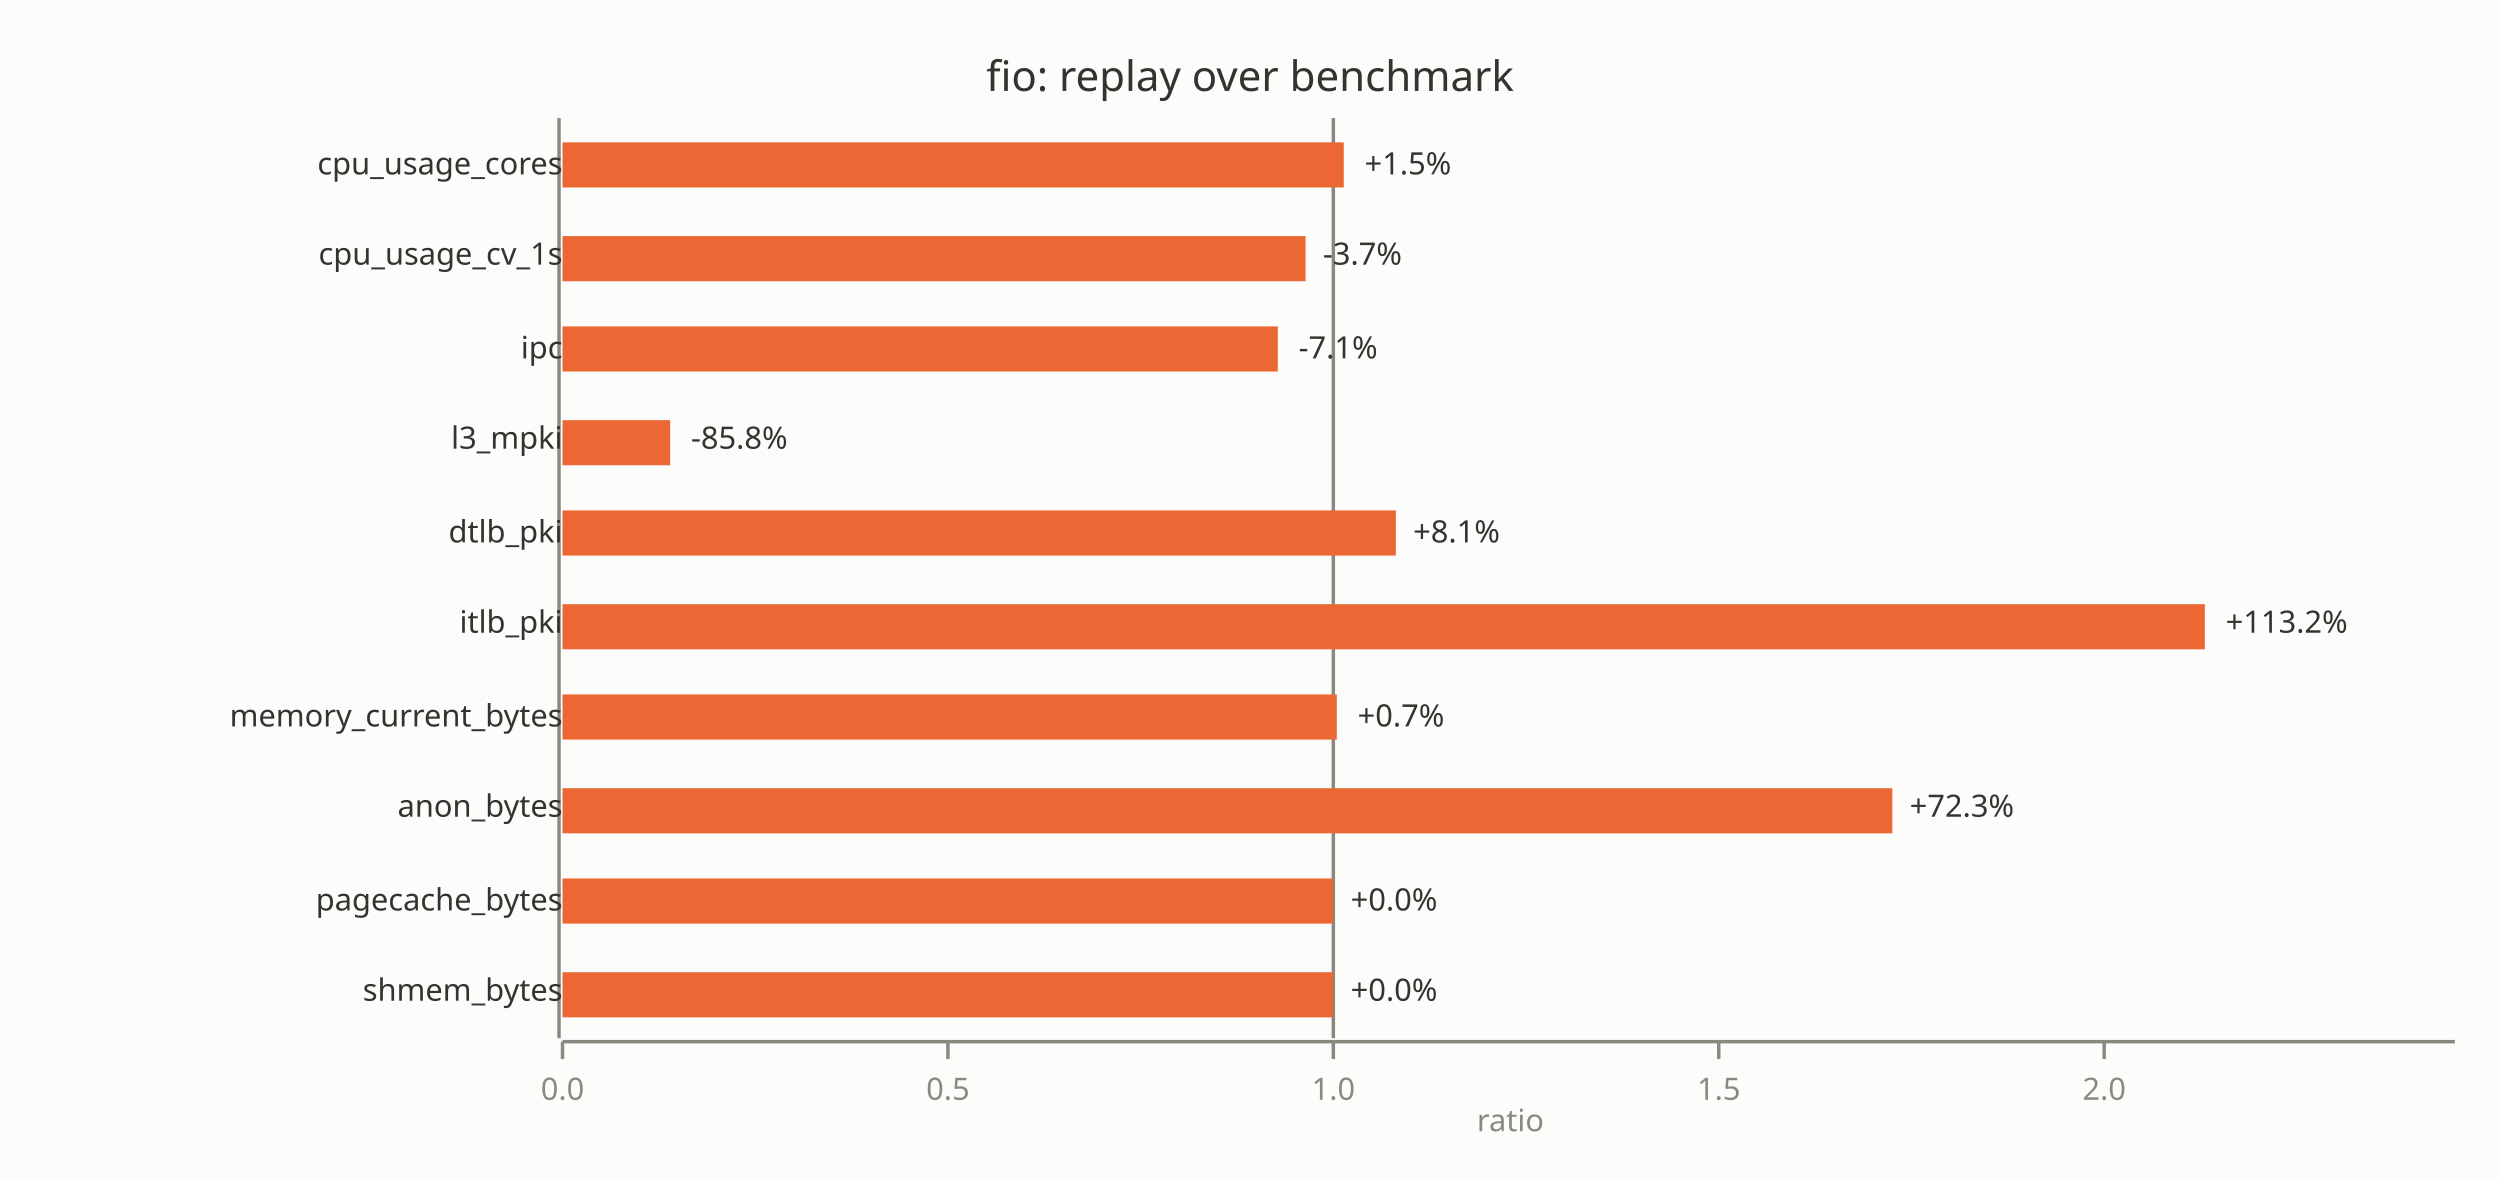
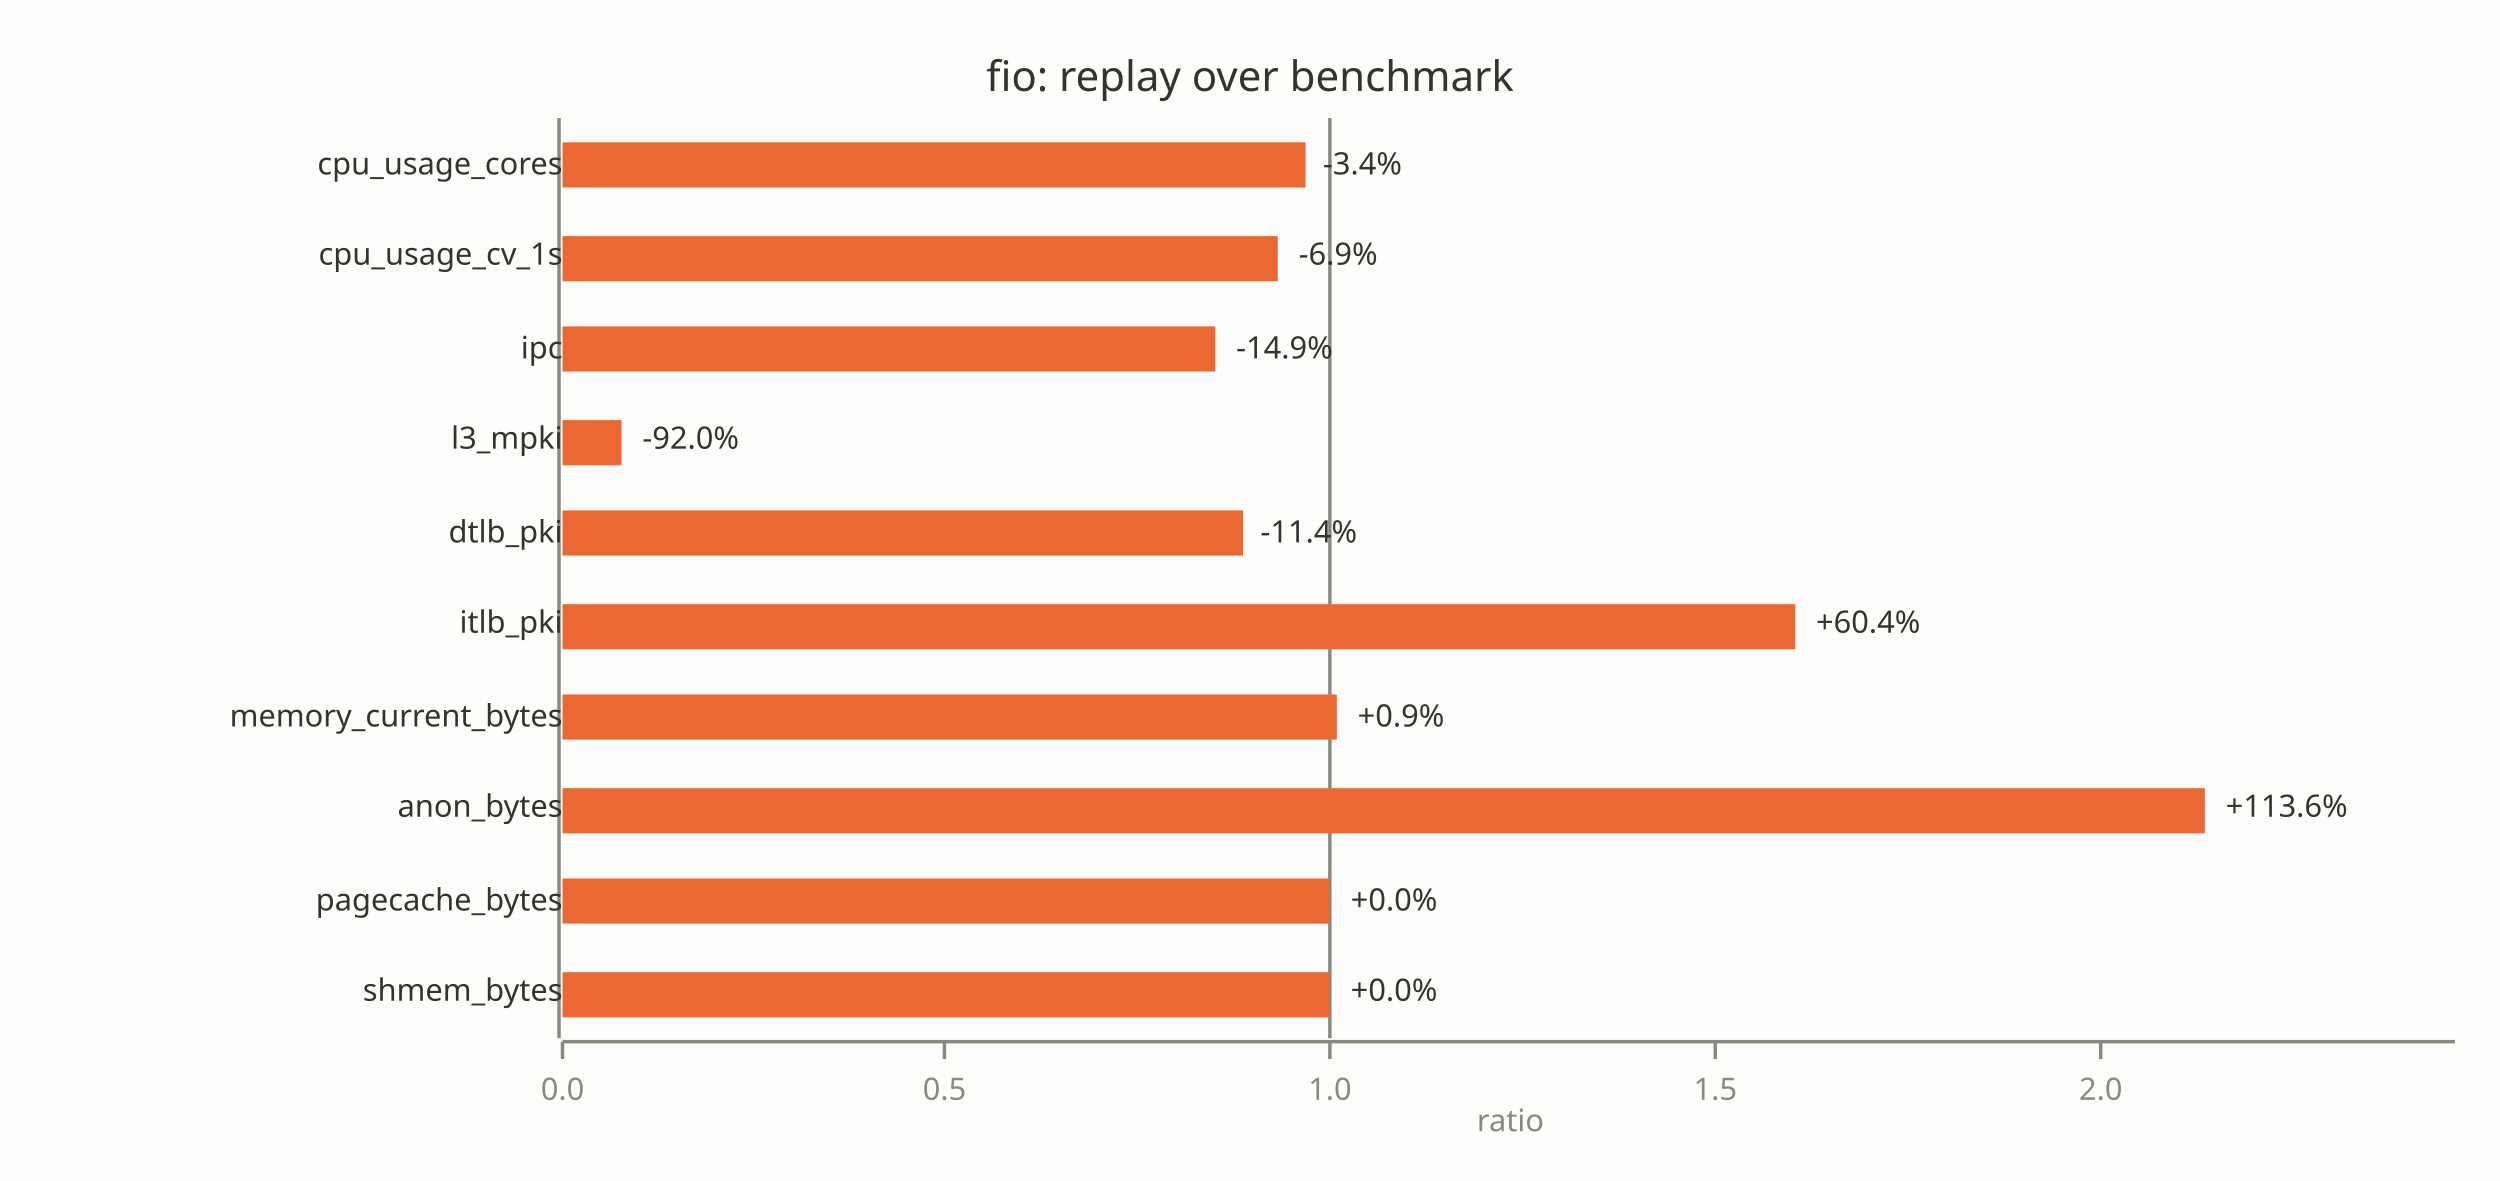
<svg xmlns="http://www.w3.org/2000/svg" width="720" height="340" viewBox="0 0 720 340">
  <rect x="0" y="0" width="720" height="340" opacity="1" fill="#FCFCFB" stroke="none" />
  <text x="360" y="17" dy="0.76em" text-anchor="middle" font-family="sans-serif" font-size="12.097" opacity="1" fill="#333330">
fio: replay over benchmark
</text>
  <text x="435" y="328" dy="-0.5ex" text-anchor="middle" font-family="sans-serif" font-size="8.871" opacity="1" fill="#8A8980">
ratio
</text>
  <polyline fill="none" opacity="1" stroke="#8A8980" stroke-width="1" points="161,34 161,299 " />
  <polyline fill="none" opacity="1" stroke="#8A8980" stroke-width="1" points="162,300 707,300 " />
  <text x="162" y="310" dy="0.76em" text-anchor="middle" font-family="sans-serif" font-size="8.871" opacity="1" fill="#8A8980">
0.0
</text>
  <polyline fill="none" opacity="1" stroke="#8A8980" stroke-width="1" points="162,300 162,305 " />
-   <text x="273" y="310" dy="0.76em" text-anchor="middle" font-family="sans-serif" font-size="8.871" opacity="1" fill="#8A8980">
+   <text x="272" y="310" dy="0.76em" text-anchor="middle" font-family="sans-serif" font-size="8.871" opacity="1" fill="#8A8980">
0.5
</text>
-   <polyline fill="none" opacity="1" stroke="#8A8980" stroke-width="1" points="273,300 273,305 " />
-   <text x="384" y="310" dy="0.76em" text-anchor="middle" font-family="sans-serif" font-size="8.871" opacity="1" fill="#8A8980">
+   <polyline fill="none" opacity="1" stroke="#8A8980" stroke-width="1" points="272,300 272,305 " />
+   <text x="383" y="310" dy="0.76em" text-anchor="middle" font-family="sans-serif" font-size="8.871" opacity="1" fill="#8A8980">
1.0
</text>
-   <polyline fill="none" opacity="1" stroke="#8A8980" stroke-width="1" points="384,300 384,305 " />
-   <text x="495" y="310" dy="0.76em" text-anchor="middle" font-family="sans-serif" font-size="8.871" opacity="1" fill="#8A8980">
+   <polyline fill="none" opacity="1" stroke="#8A8980" stroke-width="1" points="383,300 383,305 " />
+   <text x="494" y="310" dy="0.76em" text-anchor="middle" font-family="sans-serif" font-size="8.871" opacity="1" fill="#8A8980">
1.5
</text>
-   <polyline fill="none" opacity="1" stroke="#8A8980" stroke-width="1" points="495,300 495,305 " />
-   <text x="606" y="310" dy="0.76em" text-anchor="middle" font-family="sans-serif" font-size="8.871" opacity="1" fill="#8A8980">
+   <polyline fill="none" opacity="1" stroke="#8A8980" stroke-width="1" points="494,300 494,305 " />
+   <text x="605" y="310" dy="0.76em" text-anchor="middle" font-family="sans-serif" font-size="8.871" opacity="1" fill="#8A8980">
2.0
</text>
-   <polyline fill="none" opacity="1" stroke="#8A8980" stroke-width="1" points="606,300 606,305 " />
-   <polyline fill="none" opacity="1" stroke="#8A8980" stroke-width="1" points="384,299 384,34 " />
-   <rect x="162" y="41" width="225" height="13" opacity="1" fill="#EB6834" stroke="none" />
+   <polyline fill="none" opacity="1" stroke="#8A8980" stroke-width="1" points="605,300 605,305 " />
+   <polyline fill="none" opacity="1" stroke="#8A8980" stroke-width="1" points="383,299 383,34 " />
+   <rect x="162" y="41" width="214" height="13" opacity="1" fill="#EB6834" stroke="none" />
  <text x="162" y="48" dy="0.5ex" text-anchor="end" font-family="sans-serif" font-size="8.871" opacity="1" fill="#333330">
cpu_usage_cores
</text>
-   <text x="393" y="48" dy="0.5ex" text-anchor="start" font-family="sans-serif" font-size="8.871" opacity="1" fill="#333330">
- +1.5%
+   <text x="381" y="48" dy="0.5ex" text-anchor="start" font-family="sans-serif" font-size="8.871" opacity="1" fill="#333330">
+ -3.4%
</text>
-   <rect x="162" y="68" width="214" height="13" opacity="1" fill="#EB6834" stroke="none" />
+   <rect x="162" y="68" width="206" height="13" opacity="1" fill="#EB6834" stroke="none" />
  <text x="162" y="74" dy="0.5ex" text-anchor="end" font-family="sans-serif" font-size="8.871" opacity="1" fill="#333330">
cpu_usage_cv_1s
</text>
-   <text x="381" y="74" dy="0.5ex" text-anchor="start" font-family="sans-serif" font-size="8.871" opacity="1" fill="#333330">
- -3.7%
+   <text x="374" y="74" dy="0.5ex" text-anchor="start" font-family="sans-serif" font-size="8.871" opacity="1" fill="#333330">
+ -6.9%
</text>
-   <rect x="162" y="94" width="206" height="13" opacity="1" fill="#EB6834" stroke="none" />
+   <rect x="162" y="94" width="188" height="13" opacity="1" fill="#EB6834" stroke="none" />
  <text x="162" y="101" dy="0.5ex" text-anchor="end" font-family="sans-serif" font-size="8.871" opacity="1" fill="#333330">
ipc
</text>
-   <text x="374" y="101" dy="0.5ex" text-anchor="start" font-family="sans-serif" font-size="8.871" opacity="1" fill="#333330">
- -7.1%
+   <text x="356" y="101" dy="0.5ex" text-anchor="start" font-family="sans-serif" font-size="8.871" opacity="1" fill="#333330">
+ -14.9%
</text>
-   <rect x="162" y="121" width="31" height="13" opacity="1" fill="#EB6834" stroke="none" />
+   <rect x="162" y="121" width="17" height="13" opacity="1" fill="#EB6834" stroke="none" />
  <text x="162" y="127" dy="0.5ex" text-anchor="end" font-family="sans-serif" font-size="8.871" opacity="1" fill="#333330">
l3_mpki
</text>
-   <text x="199" y="127" dy="0.5ex" text-anchor="start" font-family="sans-serif" font-size="8.871" opacity="1" fill="#333330">
- -85.8%
+   <text x="185" y="127" dy="0.5ex" text-anchor="start" font-family="sans-serif" font-size="8.871" opacity="1" fill="#333330">
+ -92.0%
</text>
-   <rect x="162" y="147" width="240" height="13" opacity="1" fill="#EB6834" stroke="none" />
+   <rect x="162" y="147" width="196" height="13" opacity="1" fill="#EB6834" stroke="none" />
  <text x="162" y="154" dy="0.5ex" text-anchor="end" font-family="sans-serif" font-size="8.871" opacity="1" fill="#333330">
dtlb_pki
</text>
-   <text x="407" y="154" dy="0.5ex" text-anchor="start" font-family="sans-serif" font-size="8.871" opacity="1" fill="#333330">
- +8.1%
+   <text x="363" y="154" dy="0.5ex" text-anchor="start" font-family="sans-serif" font-size="8.871" opacity="1" fill="#333330">
+ -11.4%
</text>
-   <rect x="162" y="174" width="473" height="13" opacity="1" fill="#EB6834" stroke="none" />
+   <rect x="162" y="174" width="355" height="13" opacity="1" fill="#EB6834" stroke="none" />
  <text x="162" y="180" dy="0.5ex" text-anchor="end" font-family="sans-serif" font-size="8.871" opacity="1" fill="#333330">
itlb_pki
</text>
-   <text x="641" y="180" dy="0.5ex" text-anchor="start" font-family="sans-serif" font-size="8.871" opacity="1" fill="#333330">
- +113.2%
+   <text x="523" y="180" dy="0.5ex" text-anchor="start" font-family="sans-serif" font-size="8.871" opacity="1" fill="#333330">
+ +60.4%
</text>
  <rect x="162" y="200" width="223" height="13" opacity="1" fill="#EB6834" stroke="none" />
  <text x="162" y="207" dy="0.5ex" text-anchor="end" font-family="sans-serif" font-size="8.871" opacity="1" fill="#333330">
memory_current_bytes
</text>
  <text x="391" y="207" dy="0.5ex" text-anchor="start" font-family="sans-serif" font-size="8.871" opacity="1" fill="#333330">
- +0.7%
+ +0.9%
</text>
-   <rect x="162" y="227" width="383" height="13" opacity="1" fill="#EB6834" stroke="none" />
+   <rect x="162" y="227" width="473" height="13" opacity="1" fill="#EB6834" stroke="none" />
  <text x="162" y="233" dy="0.5ex" text-anchor="end" font-family="sans-serif" font-size="8.871" opacity="1" fill="#333330">
anon_bytes
</text>
-   <text x="550" y="233" dy="0.5ex" text-anchor="start" font-family="sans-serif" font-size="8.871" opacity="1" fill="#333330">
- +72.3%
+   <text x="641" y="233" dy="0.5ex" text-anchor="start" font-family="sans-serif" font-size="8.871" opacity="1" fill="#333330">
+ +113.6%
</text>
-   <rect x="162" y="253" width="222" height="13" opacity="1" fill="#EB6834" stroke="none" />
+   <rect x="162" y="253" width="221" height="13" opacity="1" fill="#EB6834" stroke="none" />
  <text x="162" y="260" dy="0.5ex" text-anchor="end" font-family="sans-serif" font-size="8.871" opacity="1" fill="#333330">
pagecache_bytes
</text>
  <text x="389" y="260" dy="0.5ex" text-anchor="start" font-family="sans-serif" font-size="8.871" opacity="1" fill="#333330">
+0.0%
</text>
-   <rect x="162" y="280" width="222" height="13" opacity="1" fill="#EB6834" stroke="none" />
+   <rect x="162" y="280" width="221" height="13" opacity="1" fill="#EB6834" stroke="none" />
  <text x="162" y="286" dy="0.5ex" text-anchor="end" font-family="sans-serif" font-size="8.871" opacity="1" fill="#333330">
shmem_bytes
</text>
  <text x="389" y="286" dy="0.5ex" text-anchor="start" font-family="sans-serif" font-size="8.871" opacity="1" fill="#333330">
+0.0%
</text>
</svg>
